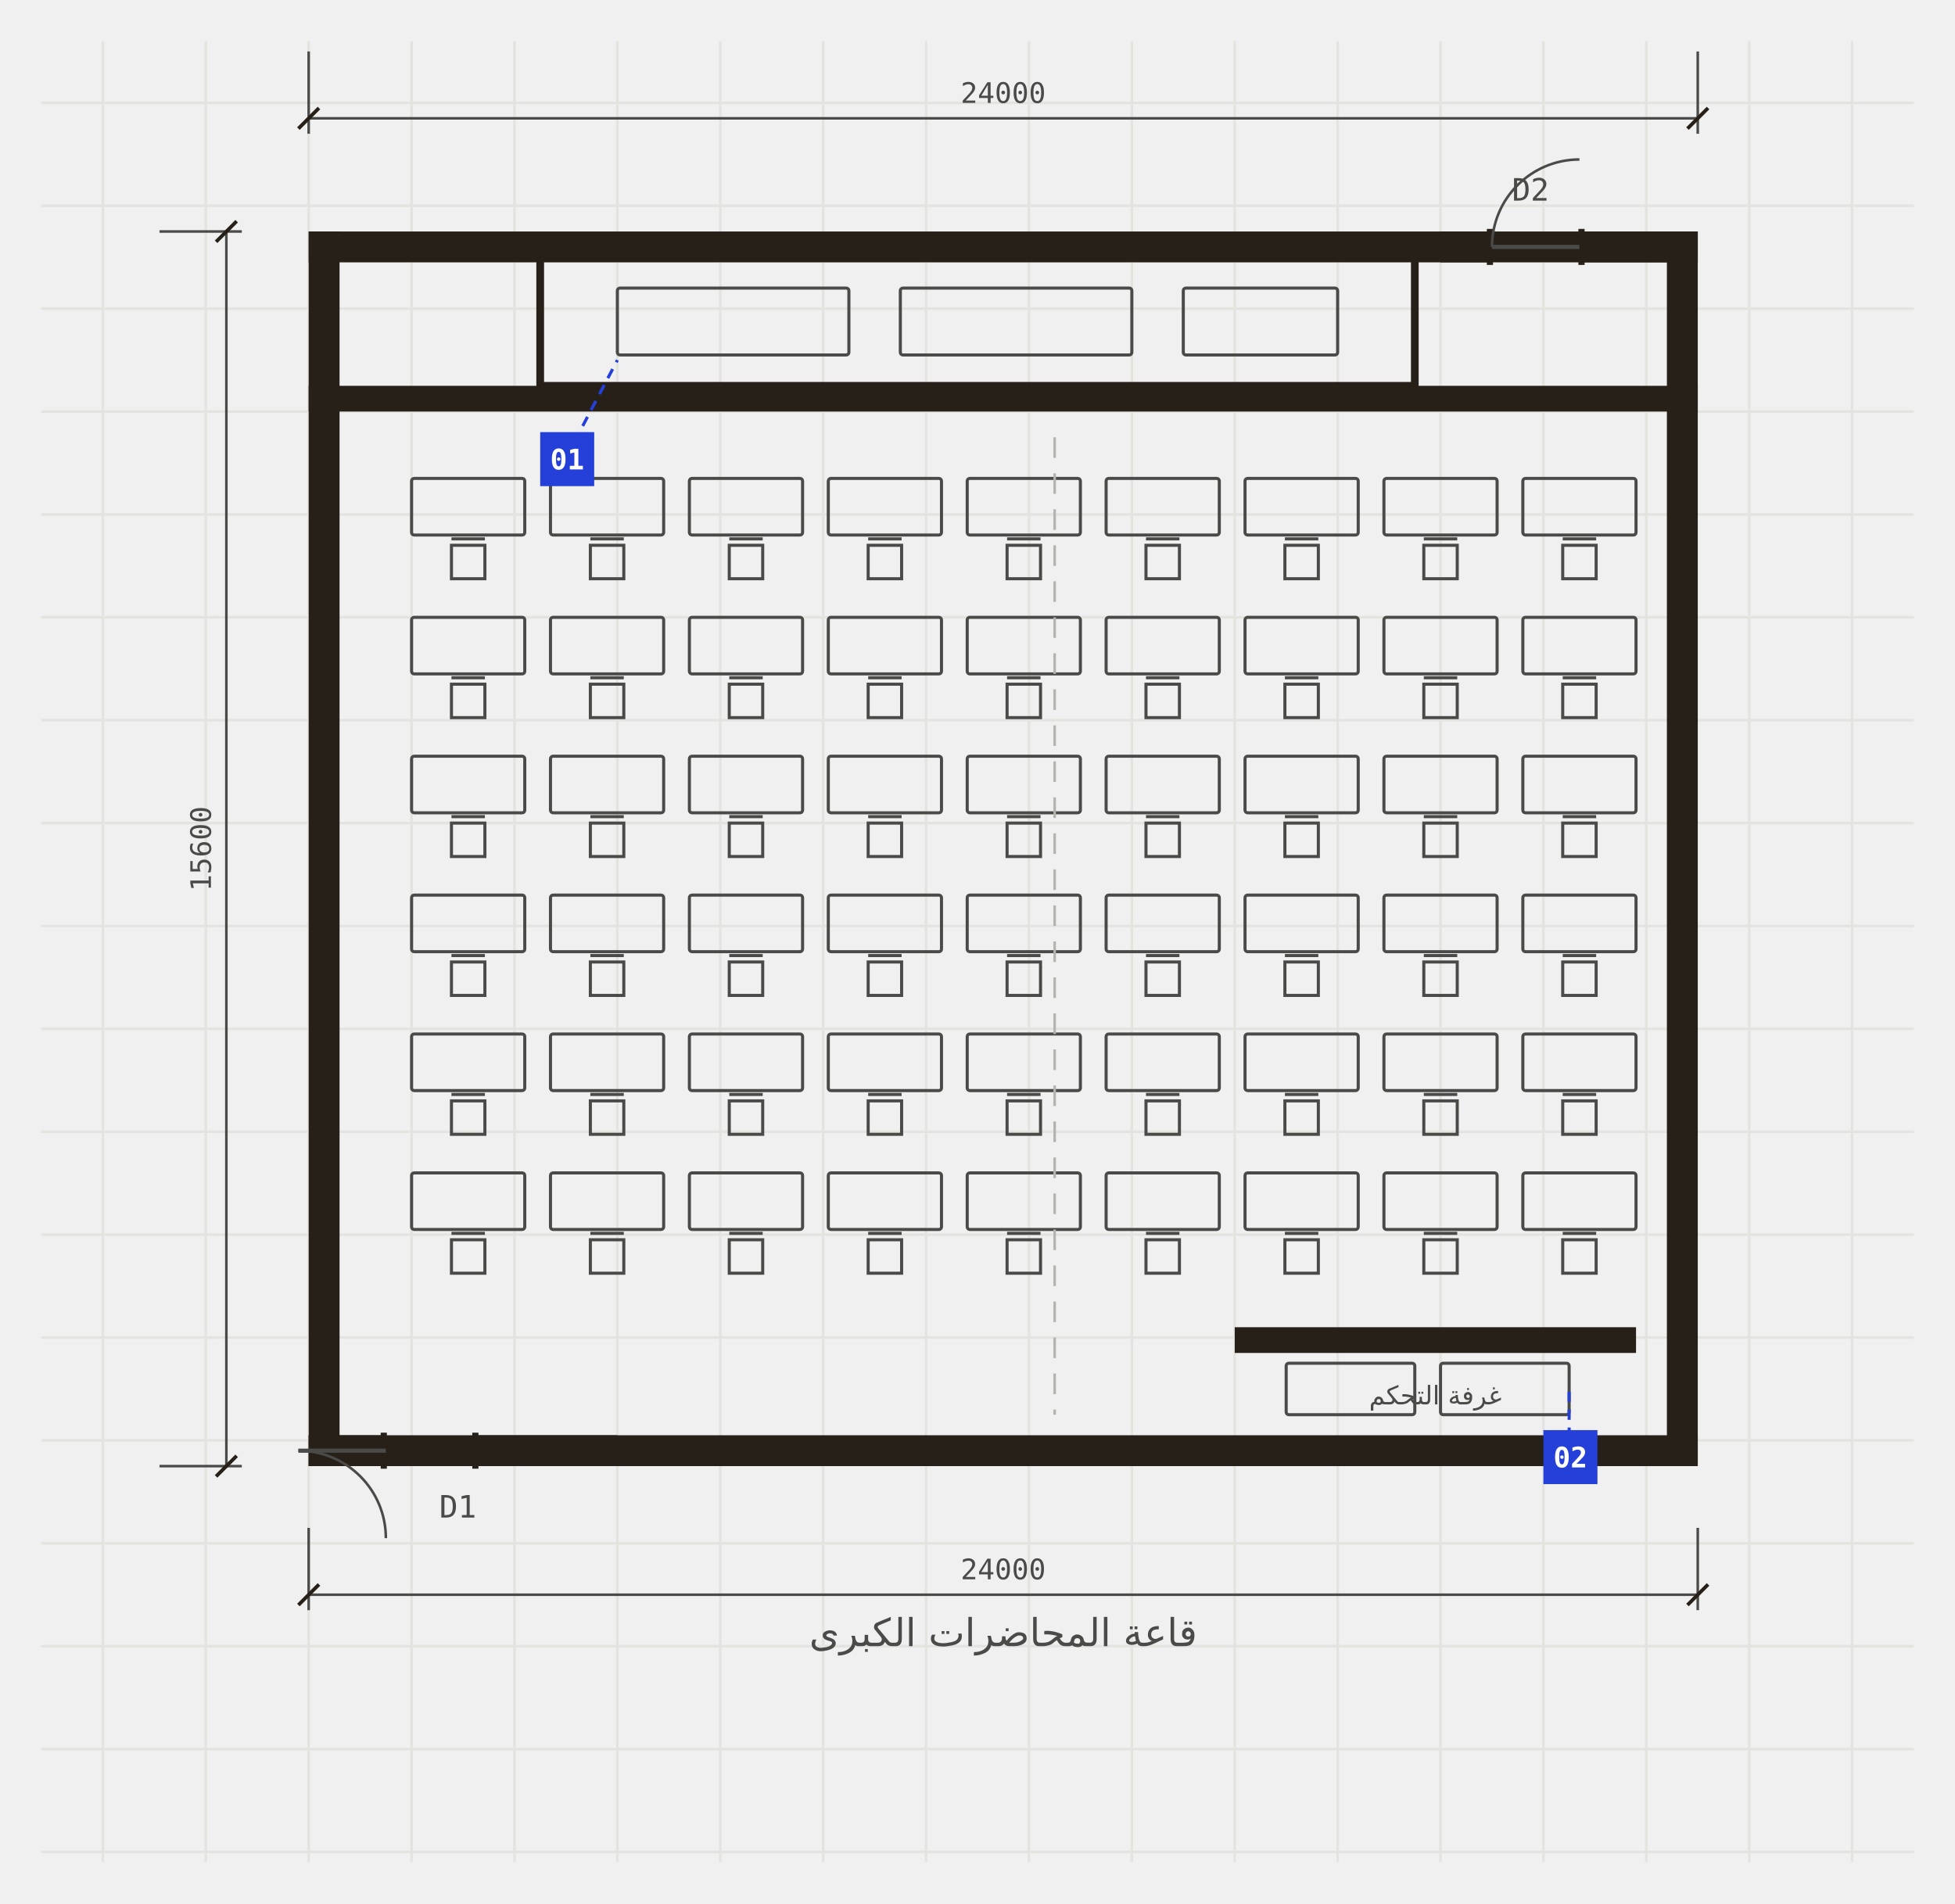
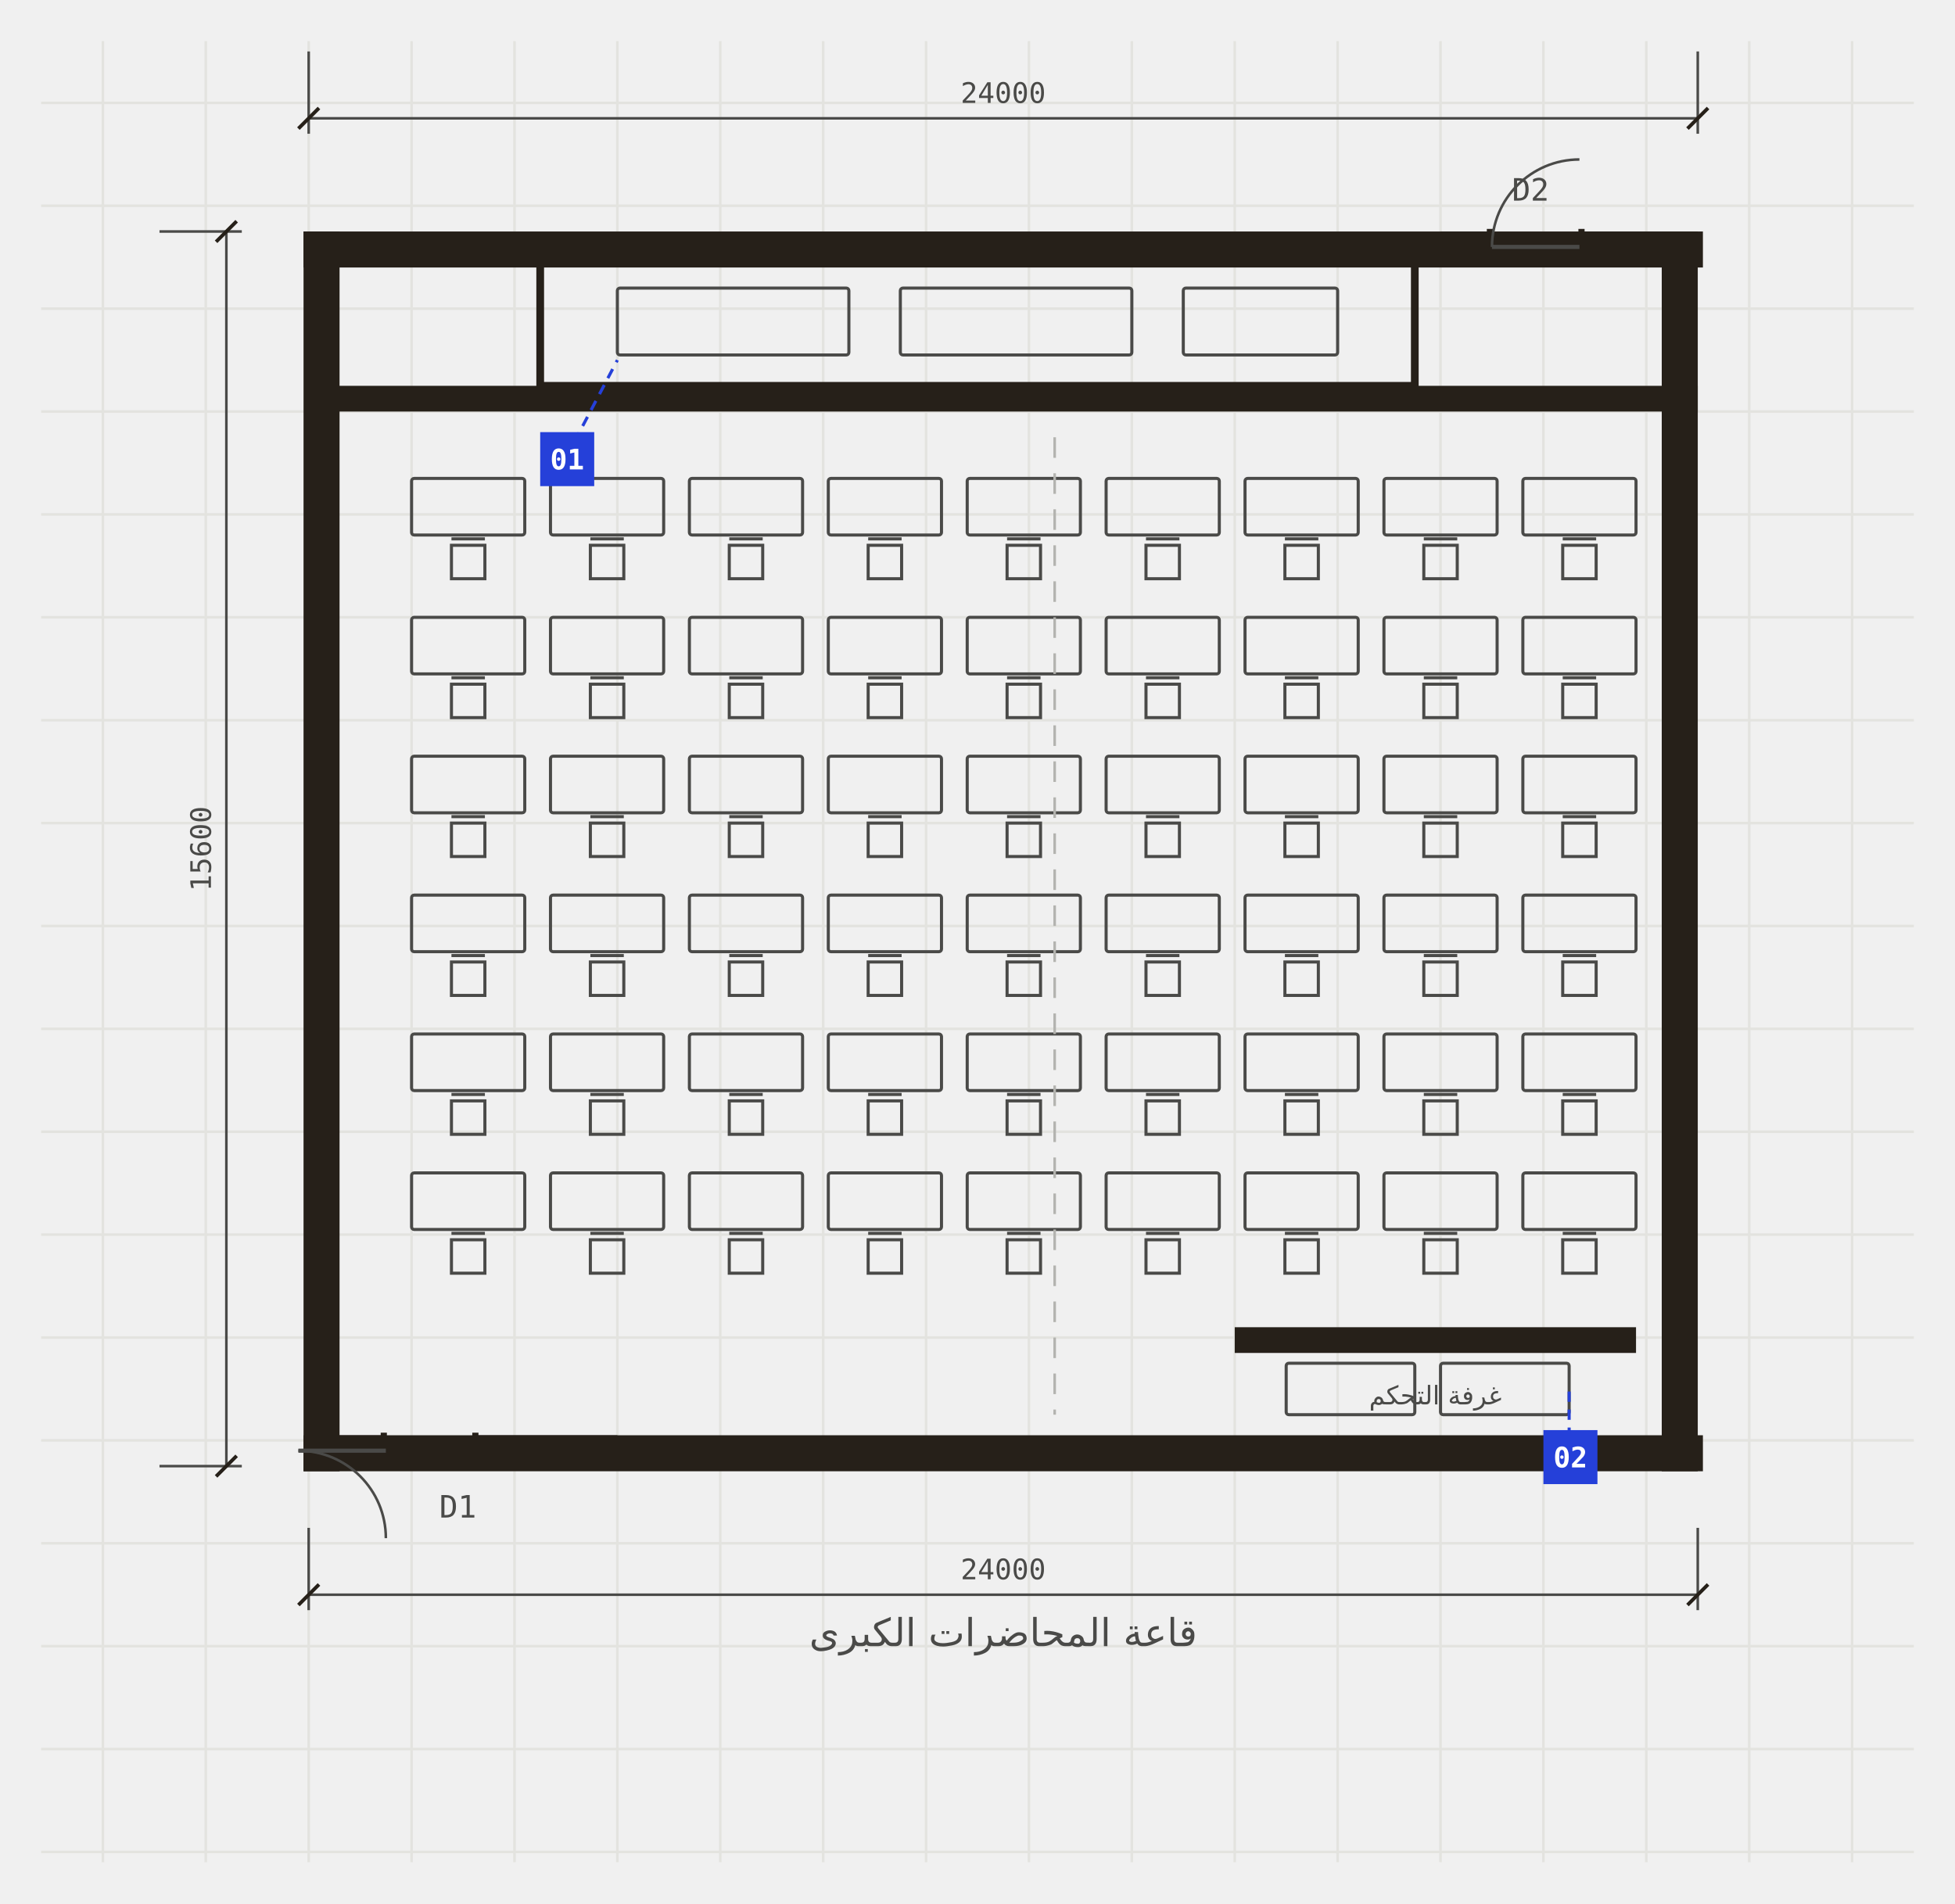
<svg xmlns="http://www.w3.org/2000/svg" viewBox="0 0 760 740" role="img" aria-label="مخطط قاعة المحاضرات">
  <rect width="760" height="740" fill="none" />
  <g opacity="0.55">
    <line x1="40" y1="16" x2="40" y2="724" stroke="#d9d8d2" stroke-width="1" />
    <line x1="80" y1="16" x2="80" y2="724" stroke="#d9d8d2" stroke-width="1" />
    <line x1="120" y1="16" x2="120" y2="724" stroke="#d9d8d2" stroke-width="1" />
    <line x1="160" y1="16" x2="160" y2="724" stroke="#d9d8d2" stroke-width="1" />
    <line x1="200" y1="16" x2="200" y2="724" stroke="#d9d8d2" stroke-width="1" />
    <line x1="240" y1="16" x2="240" y2="724" stroke="#d9d8d2" stroke-width="1" />
    <line x1="280" y1="16" x2="280" y2="724" stroke="#d9d8d2" stroke-width="1" />
    <line x1="320" y1="16" x2="320" y2="724" stroke="#d9d8d2" stroke-width="1" />
    <line x1="360" y1="16" x2="360" y2="724" stroke="#d9d8d2" stroke-width="1" />
    <line x1="400" y1="16" x2="400" y2="724" stroke="#d9d8d2" stroke-width="1" />
    <line x1="440" y1="16" x2="440" y2="724" stroke="#d9d8d2" stroke-width="1" />
    <line x1="480" y1="16" x2="480" y2="724" stroke="#d9d8d2" stroke-width="1" />
    <line x1="520" y1="16" x2="520" y2="724" stroke="#d9d8d2" stroke-width="1" />
    <line x1="560" y1="16" x2="560" y2="724" stroke="#d9d8d2" stroke-width="1" />
    <line x1="600" y1="16" x2="600" y2="724" stroke="#d9d8d2" stroke-width="1" />
    <line x1="640" y1="16" x2="640" y2="724" stroke="#d9d8d2" stroke-width="1" />
    <line x1="680" y1="16" x2="680" y2="724" stroke="#d9d8d2" stroke-width="1" />
    <line x1="720" y1="16" x2="720" y2="724" stroke="#d9d8d2" stroke-width="1" />
    <line x1="16" y1="40" x2="744" y2="40" stroke="#d9d8d2" stroke-width="1" />
    <line x1="16" y1="80" x2="744" y2="80" stroke="#d9d8d2" stroke-width="1" />
    <line x1="16" y1="120" x2="744" y2="120" stroke="#d9d8d2" stroke-width="1" />
    <line x1="16" y1="160" x2="744" y2="160" stroke="#d9d8d2" stroke-width="1" />
    <line x1="16" y1="200" x2="744" y2="200" stroke="#d9d8d2" stroke-width="1" />
    <line x1="16" y1="240" x2="744" y2="240" stroke="#d9d8d2" stroke-width="1" />
    <line x1="16" y1="280" x2="744" y2="280" stroke="#d9d8d2" stroke-width="1" />
    <line x1="16" y1="320" x2="744" y2="320" stroke="#d9d8d2" stroke-width="1" />
    <line x1="16" y1="360" x2="744" y2="360" stroke="#d9d8d2" stroke-width="1" />
    <line x1="16" y1="400" x2="744" y2="400" stroke="#d9d8d2" stroke-width="1" />
    <line x1="16" y1="440" x2="744" y2="440" stroke="#d9d8d2" stroke-width="1" />
    <line x1="16" y1="480" x2="744" y2="480" stroke="#d9d8d2" stroke-width="1" />
    <line x1="16" y1="520" x2="744" y2="520" stroke="#d9d8d2" stroke-width="1" />
    <line x1="16" y1="560" x2="744" y2="560" stroke="#d9d8d2" stroke-width="1" />
    <line x1="16" y1="600" x2="744" y2="600" stroke="#d9d8d2" stroke-width="1" />
    <line x1="16" y1="640" x2="744" y2="640" stroke="#d9d8d2" stroke-width="1" />
    <line x1="16" y1="680" x2="744" y2="680" stroke="#d9d8d2" stroke-width="1" />
    <line x1="16" y1="720" x2="744" y2="720" stroke="#d9d8d2" stroke-width="1" />
  </g>
-   <rect x="120.0" y="90.0" width="540.0" height="12.0" fill="#262019" />
-   <rect x="120.0" y="90.0" width="12.0" height="480.0" fill="#262019" />
-   <rect x="648.0" y="90.0" width="12.0" height="480.0" fill="#262019" />
-   <rect x="120.0" y="558.0" width="540.0" height="12.0" fill="#262019" />
+   <rect x="118.0" y="90.0" width="544.0" height="14.0" fill="#262019" />
+   <rect x="118.0" y="90.0" width="14.0" height="482.0" fill="#262019" />
+   <rect x="646.0" y="90.0" width="14.0" height="482.0" fill="#262019" />
+   <rect x="118.0" y="558.0" width="544.0" height="14.0" fill="#262019" />
  <rect x="120.0" y="150.0" width="540.0" height="10.0" fill="#262019" />
  <rect x="210" y="100" width="340" height="50" fill="none" stroke="#262019" stroke-width="3" />
  <rect x="240" y="112" width="90" height="26" rx="1" fill="none" stroke="#4a4a48" stroke-width="1.2" />
  <rect x="350" y="112" width="90" height="26" rx="1" fill="none" stroke="#4a4a48" stroke-width="1.2" />
  <rect x="460" y="112" width="60" height="26" rx="1" fill="none" stroke="#4a4a48" stroke-width="1.2" />
  <rect x="160" y="186" width="44" height="22" rx="1" fill="none" stroke="#4a4a48" stroke-width="1.2" />
  <rect x="175.5" y="212" width="13" height="13" rx="0" fill="none" stroke="#4a4a48" stroke-width="1.2" />
  <line x1="175.5" y1="209.5" x2="188.5" y2="209.5" stroke="#4a4a48" stroke-width="1.2" />
  <rect x="214" y="186" width="44" height="22" rx="1" fill="none" stroke="#4a4a48" stroke-width="1.2" />
  <rect x="229.5" y="212" width="13" height="13" rx="0" fill="none" stroke="#4a4a48" stroke-width="1.2" />
  <line x1="229.5" y1="209.5" x2="242.5" y2="209.5" stroke="#4a4a48" stroke-width="1.2" />
  <rect x="268" y="186" width="44" height="22" rx="1" fill="none" stroke="#4a4a48" stroke-width="1.2" />
  <rect x="283.5" y="212" width="13" height="13" rx="0" fill="none" stroke="#4a4a48" stroke-width="1.2" />
  <line x1="283.5" y1="209.5" x2="296.5" y2="209.5" stroke="#4a4a48" stroke-width="1.2" />
  <rect x="322" y="186" width="44" height="22" rx="1" fill="none" stroke="#4a4a48" stroke-width="1.2" />
  <rect x="337.5" y="212" width="13" height="13" rx="0" fill="none" stroke="#4a4a48" stroke-width="1.2" />
  <line x1="337.5" y1="209.5" x2="350.5" y2="209.5" stroke="#4a4a48" stroke-width="1.2" />
  <rect x="376" y="186" width="44" height="22" rx="1" fill="none" stroke="#4a4a48" stroke-width="1.2" />
  <rect x="391.5" y="212" width="13" height="13" rx="0" fill="none" stroke="#4a4a48" stroke-width="1.2" />
  <line x1="391.5" y1="209.5" x2="404.5" y2="209.5" stroke="#4a4a48" stroke-width="1.2" />
  <rect x="430" y="186" width="44" height="22" rx="1" fill="none" stroke="#4a4a48" stroke-width="1.2" />
  <rect x="445.5" y="212" width="13" height="13" rx="0" fill="none" stroke="#4a4a48" stroke-width="1.2" />
  <line x1="445.5" y1="209.5" x2="458.5" y2="209.5" stroke="#4a4a48" stroke-width="1.2" />
  <rect x="484" y="186" width="44" height="22" rx="1" fill="none" stroke="#4a4a48" stroke-width="1.2" />
  <rect x="499.5" y="212" width="13" height="13" rx="0" fill="none" stroke="#4a4a48" stroke-width="1.2" />
  <line x1="499.5" y1="209.5" x2="512.5" y2="209.5" stroke="#4a4a48" stroke-width="1.2" />
  <rect x="538" y="186" width="44" height="22" rx="1" fill="none" stroke="#4a4a48" stroke-width="1.2" />
  <rect x="553.5" y="212" width="13" height="13" rx="0" fill="none" stroke="#4a4a48" stroke-width="1.2" />
  <line x1="553.5" y1="209.5" x2="566.5" y2="209.5" stroke="#4a4a48" stroke-width="1.2" />
  <rect x="592" y="186" width="44" height="22" rx="1" fill="none" stroke="#4a4a48" stroke-width="1.2" />
  <rect x="607.5" y="212" width="13" height="13" rx="0" fill="none" stroke="#4a4a48" stroke-width="1.2" />
  <line x1="607.5" y1="209.5" x2="620.5" y2="209.5" stroke="#4a4a48" stroke-width="1.2" />
  <rect x="160" y="240" width="44" height="22" rx="1" fill="none" stroke="#4a4a48" stroke-width="1.2" />
  <rect x="175.5" y="266" width="13" height="13" rx="0" fill="none" stroke="#4a4a48" stroke-width="1.2" />
  <line x1="175.5" y1="263.5" x2="188.5" y2="263.5" stroke="#4a4a48" stroke-width="1.2" />
  <rect x="214" y="240" width="44" height="22" rx="1" fill="none" stroke="#4a4a48" stroke-width="1.2" />
  <rect x="229.5" y="266" width="13" height="13" rx="0" fill="none" stroke="#4a4a48" stroke-width="1.2" />
  <line x1="229.5" y1="263.5" x2="242.5" y2="263.5" stroke="#4a4a48" stroke-width="1.2" />
  <rect x="268" y="240" width="44" height="22" rx="1" fill="none" stroke="#4a4a48" stroke-width="1.2" />
  <rect x="283.5" y="266" width="13" height="13" rx="0" fill="none" stroke="#4a4a48" stroke-width="1.2" />
  <line x1="283.5" y1="263.5" x2="296.5" y2="263.5" stroke="#4a4a48" stroke-width="1.2" />
  <rect x="322" y="240" width="44" height="22" rx="1" fill="none" stroke="#4a4a48" stroke-width="1.2" />
  <rect x="337.5" y="266" width="13" height="13" rx="0" fill="none" stroke="#4a4a48" stroke-width="1.2" />
  <line x1="337.5" y1="263.5" x2="350.5" y2="263.5" stroke="#4a4a48" stroke-width="1.2" />
  <rect x="376" y="240" width="44" height="22" rx="1" fill="none" stroke="#4a4a48" stroke-width="1.2" />
  <rect x="391.5" y="266" width="13" height="13" rx="0" fill="none" stroke="#4a4a48" stroke-width="1.2" />
  <line x1="391.5" y1="263.5" x2="404.5" y2="263.5" stroke="#4a4a48" stroke-width="1.2" />
  <rect x="430" y="240" width="44" height="22" rx="1" fill="none" stroke="#4a4a48" stroke-width="1.2" />
  <rect x="445.5" y="266" width="13" height="13" rx="0" fill="none" stroke="#4a4a48" stroke-width="1.2" />
  <line x1="445.5" y1="263.5" x2="458.5" y2="263.5" stroke="#4a4a48" stroke-width="1.2" />
  <rect x="484" y="240" width="44" height="22" rx="1" fill="none" stroke="#4a4a48" stroke-width="1.2" />
  <rect x="499.5" y="266" width="13" height="13" rx="0" fill="none" stroke="#4a4a48" stroke-width="1.2" />
  <line x1="499.5" y1="263.5" x2="512.5" y2="263.5" stroke="#4a4a48" stroke-width="1.2" />
  <rect x="538" y="240" width="44" height="22" rx="1" fill="none" stroke="#4a4a48" stroke-width="1.2" />
  <rect x="553.5" y="266" width="13" height="13" rx="0" fill="none" stroke="#4a4a48" stroke-width="1.2" />
  <line x1="553.5" y1="263.5" x2="566.5" y2="263.5" stroke="#4a4a48" stroke-width="1.2" />
  <rect x="592" y="240" width="44" height="22" rx="1" fill="none" stroke="#4a4a48" stroke-width="1.2" />
  <rect x="607.5" y="266" width="13" height="13" rx="0" fill="none" stroke="#4a4a48" stroke-width="1.2" />
  <line x1="607.5" y1="263.5" x2="620.5" y2="263.5" stroke="#4a4a48" stroke-width="1.2" />
  <rect x="160" y="294" width="44" height="22" rx="1" fill="none" stroke="#4a4a48" stroke-width="1.2" />
  <rect x="175.5" y="320" width="13" height="13" rx="0" fill="none" stroke="#4a4a48" stroke-width="1.2" />
  <line x1="175.5" y1="317.5" x2="188.5" y2="317.5" stroke="#4a4a48" stroke-width="1.2" />
  <rect x="214" y="294" width="44" height="22" rx="1" fill="none" stroke="#4a4a48" stroke-width="1.2" />
  <rect x="229.5" y="320" width="13" height="13" rx="0" fill="none" stroke="#4a4a48" stroke-width="1.2" />
  <line x1="229.5" y1="317.5" x2="242.5" y2="317.5" stroke="#4a4a48" stroke-width="1.2" />
  <rect x="268" y="294" width="44" height="22" rx="1" fill="none" stroke="#4a4a48" stroke-width="1.2" />
  <rect x="283.5" y="320" width="13" height="13" rx="0" fill="none" stroke="#4a4a48" stroke-width="1.2" />
  <line x1="283.5" y1="317.5" x2="296.5" y2="317.5" stroke="#4a4a48" stroke-width="1.2" />
  <rect x="322" y="294" width="44" height="22" rx="1" fill="none" stroke="#4a4a48" stroke-width="1.2" />
  <rect x="337.5" y="320" width="13" height="13" rx="0" fill="none" stroke="#4a4a48" stroke-width="1.2" />
  <line x1="337.5" y1="317.5" x2="350.5" y2="317.5" stroke="#4a4a48" stroke-width="1.2" />
  <rect x="376" y="294" width="44" height="22" rx="1" fill="none" stroke="#4a4a48" stroke-width="1.2" />
  <rect x="391.5" y="320" width="13" height="13" rx="0" fill="none" stroke="#4a4a48" stroke-width="1.2" />
  <line x1="391.5" y1="317.5" x2="404.5" y2="317.5" stroke="#4a4a48" stroke-width="1.2" />
  <rect x="430" y="294" width="44" height="22" rx="1" fill="none" stroke="#4a4a48" stroke-width="1.2" />
  <rect x="445.5" y="320" width="13" height="13" rx="0" fill="none" stroke="#4a4a48" stroke-width="1.2" />
  <line x1="445.5" y1="317.5" x2="458.5" y2="317.5" stroke="#4a4a48" stroke-width="1.2" />
  <rect x="484" y="294" width="44" height="22" rx="1" fill="none" stroke="#4a4a48" stroke-width="1.2" />
  <rect x="499.5" y="320" width="13" height="13" rx="0" fill="none" stroke="#4a4a48" stroke-width="1.2" />
  <line x1="499.5" y1="317.5" x2="512.5" y2="317.5" stroke="#4a4a48" stroke-width="1.2" />
  <rect x="538" y="294" width="44" height="22" rx="1" fill="none" stroke="#4a4a48" stroke-width="1.2" />
  <rect x="553.5" y="320" width="13" height="13" rx="0" fill="none" stroke="#4a4a48" stroke-width="1.2" />
  <line x1="553.5" y1="317.5" x2="566.5" y2="317.5" stroke="#4a4a48" stroke-width="1.2" />
  <rect x="592" y="294" width="44" height="22" rx="1" fill="none" stroke="#4a4a48" stroke-width="1.2" />
  <rect x="607.5" y="320" width="13" height="13" rx="0" fill="none" stroke="#4a4a48" stroke-width="1.2" />
  <line x1="607.5" y1="317.5" x2="620.5" y2="317.5" stroke="#4a4a48" stroke-width="1.2" />
  <rect x="160" y="348" width="44" height="22" rx="1" fill="none" stroke="#4a4a48" stroke-width="1.2" />
  <rect x="175.5" y="374" width="13" height="13" rx="0" fill="none" stroke="#4a4a48" stroke-width="1.2" />
  <line x1="175.5" y1="371.5" x2="188.5" y2="371.5" stroke="#4a4a48" stroke-width="1.2" />
  <rect x="214" y="348" width="44" height="22" rx="1" fill="none" stroke="#4a4a48" stroke-width="1.2" />
  <rect x="229.5" y="374" width="13" height="13" rx="0" fill="none" stroke="#4a4a48" stroke-width="1.2" />
  <line x1="229.5" y1="371.5" x2="242.5" y2="371.5" stroke="#4a4a48" stroke-width="1.2" />
  <rect x="268" y="348" width="44" height="22" rx="1" fill="none" stroke="#4a4a48" stroke-width="1.2" />
  <rect x="283.5" y="374" width="13" height="13" rx="0" fill="none" stroke="#4a4a48" stroke-width="1.2" />
  <line x1="283.5" y1="371.5" x2="296.5" y2="371.5" stroke="#4a4a48" stroke-width="1.2" />
  <rect x="322" y="348" width="44" height="22" rx="1" fill="none" stroke="#4a4a48" stroke-width="1.2" />
  <rect x="337.5" y="374" width="13" height="13" rx="0" fill="none" stroke="#4a4a48" stroke-width="1.2" />
  <line x1="337.5" y1="371.5" x2="350.5" y2="371.5" stroke="#4a4a48" stroke-width="1.2" />
  <rect x="376" y="348" width="44" height="22" rx="1" fill="none" stroke="#4a4a48" stroke-width="1.2" />
  <rect x="391.5" y="374" width="13" height="13" rx="0" fill="none" stroke="#4a4a48" stroke-width="1.2" />
  <line x1="391.5" y1="371.5" x2="404.5" y2="371.5" stroke="#4a4a48" stroke-width="1.2" />
  <rect x="430" y="348" width="44" height="22" rx="1" fill="none" stroke="#4a4a48" stroke-width="1.2" />
  <rect x="445.5" y="374" width="13" height="13" rx="0" fill="none" stroke="#4a4a48" stroke-width="1.2" />
  <line x1="445.5" y1="371.5" x2="458.5" y2="371.5" stroke="#4a4a48" stroke-width="1.2" />
  <rect x="484" y="348" width="44" height="22" rx="1" fill="none" stroke="#4a4a48" stroke-width="1.2" />
  <rect x="499.5" y="374" width="13" height="13" rx="0" fill="none" stroke="#4a4a48" stroke-width="1.2" />
  <line x1="499.5" y1="371.5" x2="512.5" y2="371.5" stroke="#4a4a48" stroke-width="1.2" />
  <rect x="538" y="348" width="44" height="22" rx="1" fill="none" stroke="#4a4a48" stroke-width="1.2" />
  <rect x="553.5" y="374" width="13" height="13" rx="0" fill="none" stroke="#4a4a48" stroke-width="1.2" />
  <line x1="553.5" y1="371.5" x2="566.5" y2="371.5" stroke="#4a4a48" stroke-width="1.2" />
  <rect x="592" y="348" width="44" height="22" rx="1" fill="none" stroke="#4a4a48" stroke-width="1.2" />
  <rect x="607.5" y="374" width="13" height="13" rx="0" fill="none" stroke="#4a4a48" stroke-width="1.2" />
  <line x1="607.5" y1="371.5" x2="620.5" y2="371.5" stroke="#4a4a48" stroke-width="1.2" />
  <rect x="160" y="402" width="44" height="22" rx="1" fill="none" stroke="#4a4a48" stroke-width="1.2" />
  <rect x="175.5" y="428" width="13" height="13" rx="0" fill="none" stroke="#4a4a48" stroke-width="1.2" />
  <line x1="175.5" y1="425.5" x2="188.5" y2="425.5" stroke="#4a4a48" stroke-width="1.2" />
  <rect x="214" y="402" width="44" height="22" rx="1" fill="none" stroke="#4a4a48" stroke-width="1.2" />
  <rect x="229.5" y="428" width="13" height="13" rx="0" fill="none" stroke="#4a4a48" stroke-width="1.2" />
  <line x1="229.5" y1="425.5" x2="242.5" y2="425.5" stroke="#4a4a48" stroke-width="1.2" />
  <rect x="268" y="402" width="44" height="22" rx="1" fill="none" stroke="#4a4a48" stroke-width="1.2" />
  <rect x="283.5" y="428" width="13" height="13" rx="0" fill="none" stroke="#4a4a48" stroke-width="1.2" />
  <line x1="283.5" y1="425.5" x2="296.5" y2="425.5" stroke="#4a4a48" stroke-width="1.2" />
  <rect x="322" y="402" width="44" height="22" rx="1" fill="none" stroke="#4a4a48" stroke-width="1.2" />
  <rect x="337.5" y="428" width="13" height="13" rx="0" fill="none" stroke="#4a4a48" stroke-width="1.2" />
  <line x1="337.5" y1="425.5" x2="350.5" y2="425.5" stroke="#4a4a48" stroke-width="1.2" />
  <rect x="376" y="402" width="44" height="22" rx="1" fill="none" stroke="#4a4a48" stroke-width="1.2" />
  <rect x="391.5" y="428" width="13" height="13" rx="0" fill="none" stroke="#4a4a48" stroke-width="1.2" />
  <line x1="391.5" y1="425.5" x2="404.5" y2="425.5" stroke="#4a4a48" stroke-width="1.2" />
  <rect x="430" y="402" width="44" height="22" rx="1" fill="none" stroke="#4a4a48" stroke-width="1.2" />
  <rect x="445.5" y="428" width="13" height="13" rx="0" fill="none" stroke="#4a4a48" stroke-width="1.2" />
  <line x1="445.5" y1="425.5" x2="458.5" y2="425.5" stroke="#4a4a48" stroke-width="1.2" />
  <rect x="484" y="402" width="44" height="22" rx="1" fill="none" stroke="#4a4a48" stroke-width="1.2" />
  <rect x="499.5" y="428" width="13" height="13" rx="0" fill="none" stroke="#4a4a48" stroke-width="1.2" />
  <line x1="499.5" y1="425.5" x2="512.5" y2="425.5" stroke="#4a4a48" stroke-width="1.2" />
  <rect x="538" y="402" width="44" height="22" rx="1" fill="none" stroke="#4a4a48" stroke-width="1.2" />
  <rect x="553.5" y="428" width="13" height="13" rx="0" fill="none" stroke="#4a4a48" stroke-width="1.2" />
  <line x1="553.5" y1="425.5" x2="566.5" y2="425.5" stroke="#4a4a48" stroke-width="1.2" />
  <rect x="592" y="402" width="44" height="22" rx="1" fill="none" stroke="#4a4a48" stroke-width="1.2" />
  <rect x="607.5" y="428" width="13" height="13" rx="0" fill="none" stroke="#4a4a48" stroke-width="1.2" />
  <line x1="607.5" y1="425.5" x2="620.5" y2="425.5" stroke="#4a4a48" stroke-width="1.2" />
  <rect x="160" y="456" width="44" height="22" rx="1" fill="none" stroke="#4a4a48" stroke-width="1.2" />
  <rect x="175.5" y="482" width="13" height="13" rx="0" fill="none" stroke="#4a4a48" stroke-width="1.2" />
  <line x1="175.5" y1="479.5" x2="188.5" y2="479.5" stroke="#4a4a48" stroke-width="1.2" />
  <rect x="214" y="456" width="44" height="22" rx="1" fill="none" stroke="#4a4a48" stroke-width="1.2" />
  <rect x="229.5" y="482" width="13" height="13" rx="0" fill="none" stroke="#4a4a48" stroke-width="1.2" />
  <line x1="229.5" y1="479.5" x2="242.5" y2="479.5" stroke="#4a4a48" stroke-width="1.2" />
  <rect x="268" y="456" width="44" height="22" rx="1" fill="none" stroke="#4a4a48" stroke-width="1.2" />
  <rect x="283.5" y="482" width="13" height="13" rx="0" fill="none" stroke="#4a4a48" stroke-width="1.2" />
  <line x1="283.5" y1="479.5" x2="296.5" y2="479.5" stroke="#4a4a48" stroke-width="1.2" />
  <rect x="322" y="456" width="44" height="22" rx="1" fill="none" stroke="#4a4a48" stroke-width="1.2" />
  <rect x="337.5" y="482" width="13" height="13" rx="0" fill="none" stroke="#4a4a48" stroke-width="1.2" />
  <line x1="337.5" y1="479.5" x2="350.5" y2="479.5" stroke="#4a4a48" stroke-width="1.2" />
  <rect x="376" y="456" width="44" height="22" rx="1" fill="none" stroke="#4a4a48" stroke-width="1.2" />
  <rect x="391.5" y="482" width="13" height="13" rx="0" fill="none" stroke="#4a4a48" stroke-width="1.2" />
  <line x1="391.5" y1="479.5" x2="404.5" y2="479.5" stroke="#4a4a48" stroke-width="1.2" />
  <rect x="430" y="456" width="44" height="22" rx="1" fill="none" stroke="#4a4a48" stroke-width="1.2" />
  <rect x="445.5" y="482" width="13" height="13" rx="0" fill="none" stroke="#4a4a48" stroke-width="1.2" />
  <line x1="445.5" y1="479.5" x2="458.5" y2="479.5" stroke="#4a4a48" stroke-width="1.2" />
  <rect x="484" y="456" width="44" height="22" rx="1" fill="none" stroke="#4a4a48" stroke-width="1.2" />
  <rect x="499.5" y="482" width="13" height="13" rx="0" fill="none" stroke="#4a4a48" stroke-width="1.2" />
  <line x1="499.5" y1="479.5" x2="512.5" y2="479.5" stroke="#4a4a48" stroke-width="1.2" />
  <rect x="538" y="456" width="44" height="22" rx="1" fill="none" stroke="#4a4a48" stroke-width="1.2" />
  <rect x="553.5" y="482" width="13" height="13" rx="0" fill="none" stroke="#4a4a48" stroke-width="1.2" />
  <line x1="553.5" y1="479.5" x2="566.5" y2="479.5" stroke="#4a4a48" stroke-width="1.2" />
  <rect x="592" y="456" width="44" height="22" rx="1" fill="none" stroke="#4a4a48" stroke-width="1.2" />
  <rect x="607.5" y="482" width="13" height="13" rx="0" fill="none" stroke="#4a4a48" stroke-width="1.2" />
  <line x1="607.5" y1="479.5" x2="620.5" y2="479.5" stroke="#4a4a48" stroke-width="1.2" />
  <line x1="410" y1="170" x2="410" y2="550" stroke="#b3b3af" stroke-width="1" stroke-dasharray="8 6" />
  <rect x="480.0" y="516.0" width="156.0" height="10.0" fill="#262019" />
  <rect x="500" y="530" width="50" height="20" rx="1" fill="none" stroke="#4a4a48" stroke-width="1.2" />
  <rect x="560" y="530" width="50" height="20" rx="1" fill="none" stroke="#4a4a48" stroke-width="1.2" />
  <text x="558" y="546" font-family="'IBM Plex Sans Arabic','Alexandria','Segoe UI',sans-serif" font-size="10" fill="#4a4a48" text-anchor="middle">غرفة التحكم</text>
  <rect x="120.0" y="558.0" width="30.0" height="12.0" fill="#262019" />
  <rect x="184.0" y="558.0" width="56.0" height="12.0" fill="#262019" />
  <rect x="148.0" y="557.0" width="2.4" height="14.0" fill="#262019" />
  <rect x="183.6" y="557.0" width="2.4" height="14.0" fill="#262019" />
  <path d="M116 564 L150 564" stroke="#4a4a48" stroke-width="1.6" fill="none" />
  <path d="M116 564 A 34 34 0 0 1 150 598" stroke="#4a4a48" stroke-width="1" fill="none" stroke-dasharray="none" />
  <rect x="560.0" y="90.0" width="20.0" height="12.0" fill="#262019" />
  <rect x="614.0" y="90.0" width="46.0" height="12.0" fill="#262019" />
  <rect x="578.0" y="89.0" width="2.4" height="14.0" fill="#262019" />
  <rect x="613.6" y="89.0" width="2.4" height="14.0" fill="#262019" />
  <path d="M580 96 L614 96" stroke="#4a4a48" stroke-width="1.6" fill="none" />
  <path d="M580 96 A 34 34 0 0 1 614 62" stroke="#4a4a48" stroke-width="1" fill="none" stroke-dasharray="none" />
  <text x="178" y="590" font-family="'Geist Mono','IBM Plex Mono',ui-monospace,SFMono-Regular,Menlo,monospace" font-size="12" fill="#4a4a48" text-anchor="middle">D1</text>
  <text x="595" y="78" font-family="'Geist Mono','IBM Plex Mono',ui-monospace,SFMono-Regular,Menlo,monospace" font-size="12" fill="#4a4a48" text-anchor="middle">D2</text>
  <g stroke="#4a4a48" stroke-width="1">
    <line x1="120" y1="594" x2="120" y2="626" />
    <line x1="660" y1="594" x2="660" y2="626" />
    <line x1="120" y1="620" x2="660" y2="620" />
  </g>
  <path d="M116 624 L124 616" stroke="#262019" stroke-width="1.4" />
  <path d="M656 624 L664 616" stroke="#262019" stroke-width="1.4" />
  <text x="390" y="614" font-family="'Geist Mono','IBM Plex Mono',ui-monospace,SFMono-Regular,Menlo,monospace" font-size="11" fill="#4a4a48" text-anchor="middle">24000</text>
  <g stroke="#4a4a48" stroke-width="1">
    <line x1="62" y1="90" x2="94" y2="90" />
    <line x1="62" y1="570" x2="94" y2="570" />
    <line x1="88" y1="90" x2="88" y2="570" />
  </g>
  <path d="M84 94 L92 86" stroke="#262019" stroke-width="1.4" />
  <path d="M84 574 L92 566" stroke="#262019" stroke-width="1.4" />
  <text x="82" y="330" font-family="'Geist Mono','IBM Plex Mono',ui-monospace,SFMono-Regular,Menlo,monospace" font-size="11" fill="#4a4a48" text-anchor="middle" transform="rotate(-90 82 330)">15600</text>
  <g stroke="#4a4a48" stroke-width="1">
    <line x1="120" y1="20" x2="120" y2="52" />
    <line x1="660" y1="20" x2="660" y2="52" />
    <line x1="120" y1="46" x2="660" y2="46" />
  </g>
  <path d="M116 50 L124 42" stroke="#262019" stroke-width="1.4" />
  <path d="M656 50 L664 42" stroke="#262019" stroke-width="1.4" />
  <text x="390" y="40" font-family="'Geist Mono','IBM Plex Mono',ui-monospace,SFMono-Regular,Menlo,monospace" font-size="11" fill="#4a4a48" text-anchor="middle">24000</text>
  <text x="390" y="640" font-family="'IBM Plex Sans Arabic','Alexandria','Segoe UI',sans-serif" font-size="15" fill="#4a4a48" text-anchor="middle">قاعة المحاضرات الكبرى</text>
  <line x1="220" y1="178" x2="240" y2="140" stroke="#2540D9" stroke-width="1.2" stroke-dasharray="4 3" />
  <rect x="210" y="168" width="21" height="21" fill="#2540D9" />
  <text x="220.5" y="182.5" font-family="'Geist Mono','IBM Plex Mono',ui-monospace,SFMono-Regular,Menlo,monospace" font-size="11" fill="#ffffff" text-anchor="middle" font-weight="700">01</text>
  <line x1="610" y1="566" x2="610" y2="540" stroke="#2540D9" stroke-width="1.2" stroke-dasharray="4 3" />
  <rect x="600" y="556" width="21" height="21" fill="#2540D9" />
  <text x="610.5" y="570.5" font-family="'Geist Mono','IBM Plex Mono',ui-monospace,SFMono-Regular,Menlo,monospace" font-size="11" fill="#ffffff" text-anchor="middle" font-weight="700">02</text>
</svg>
